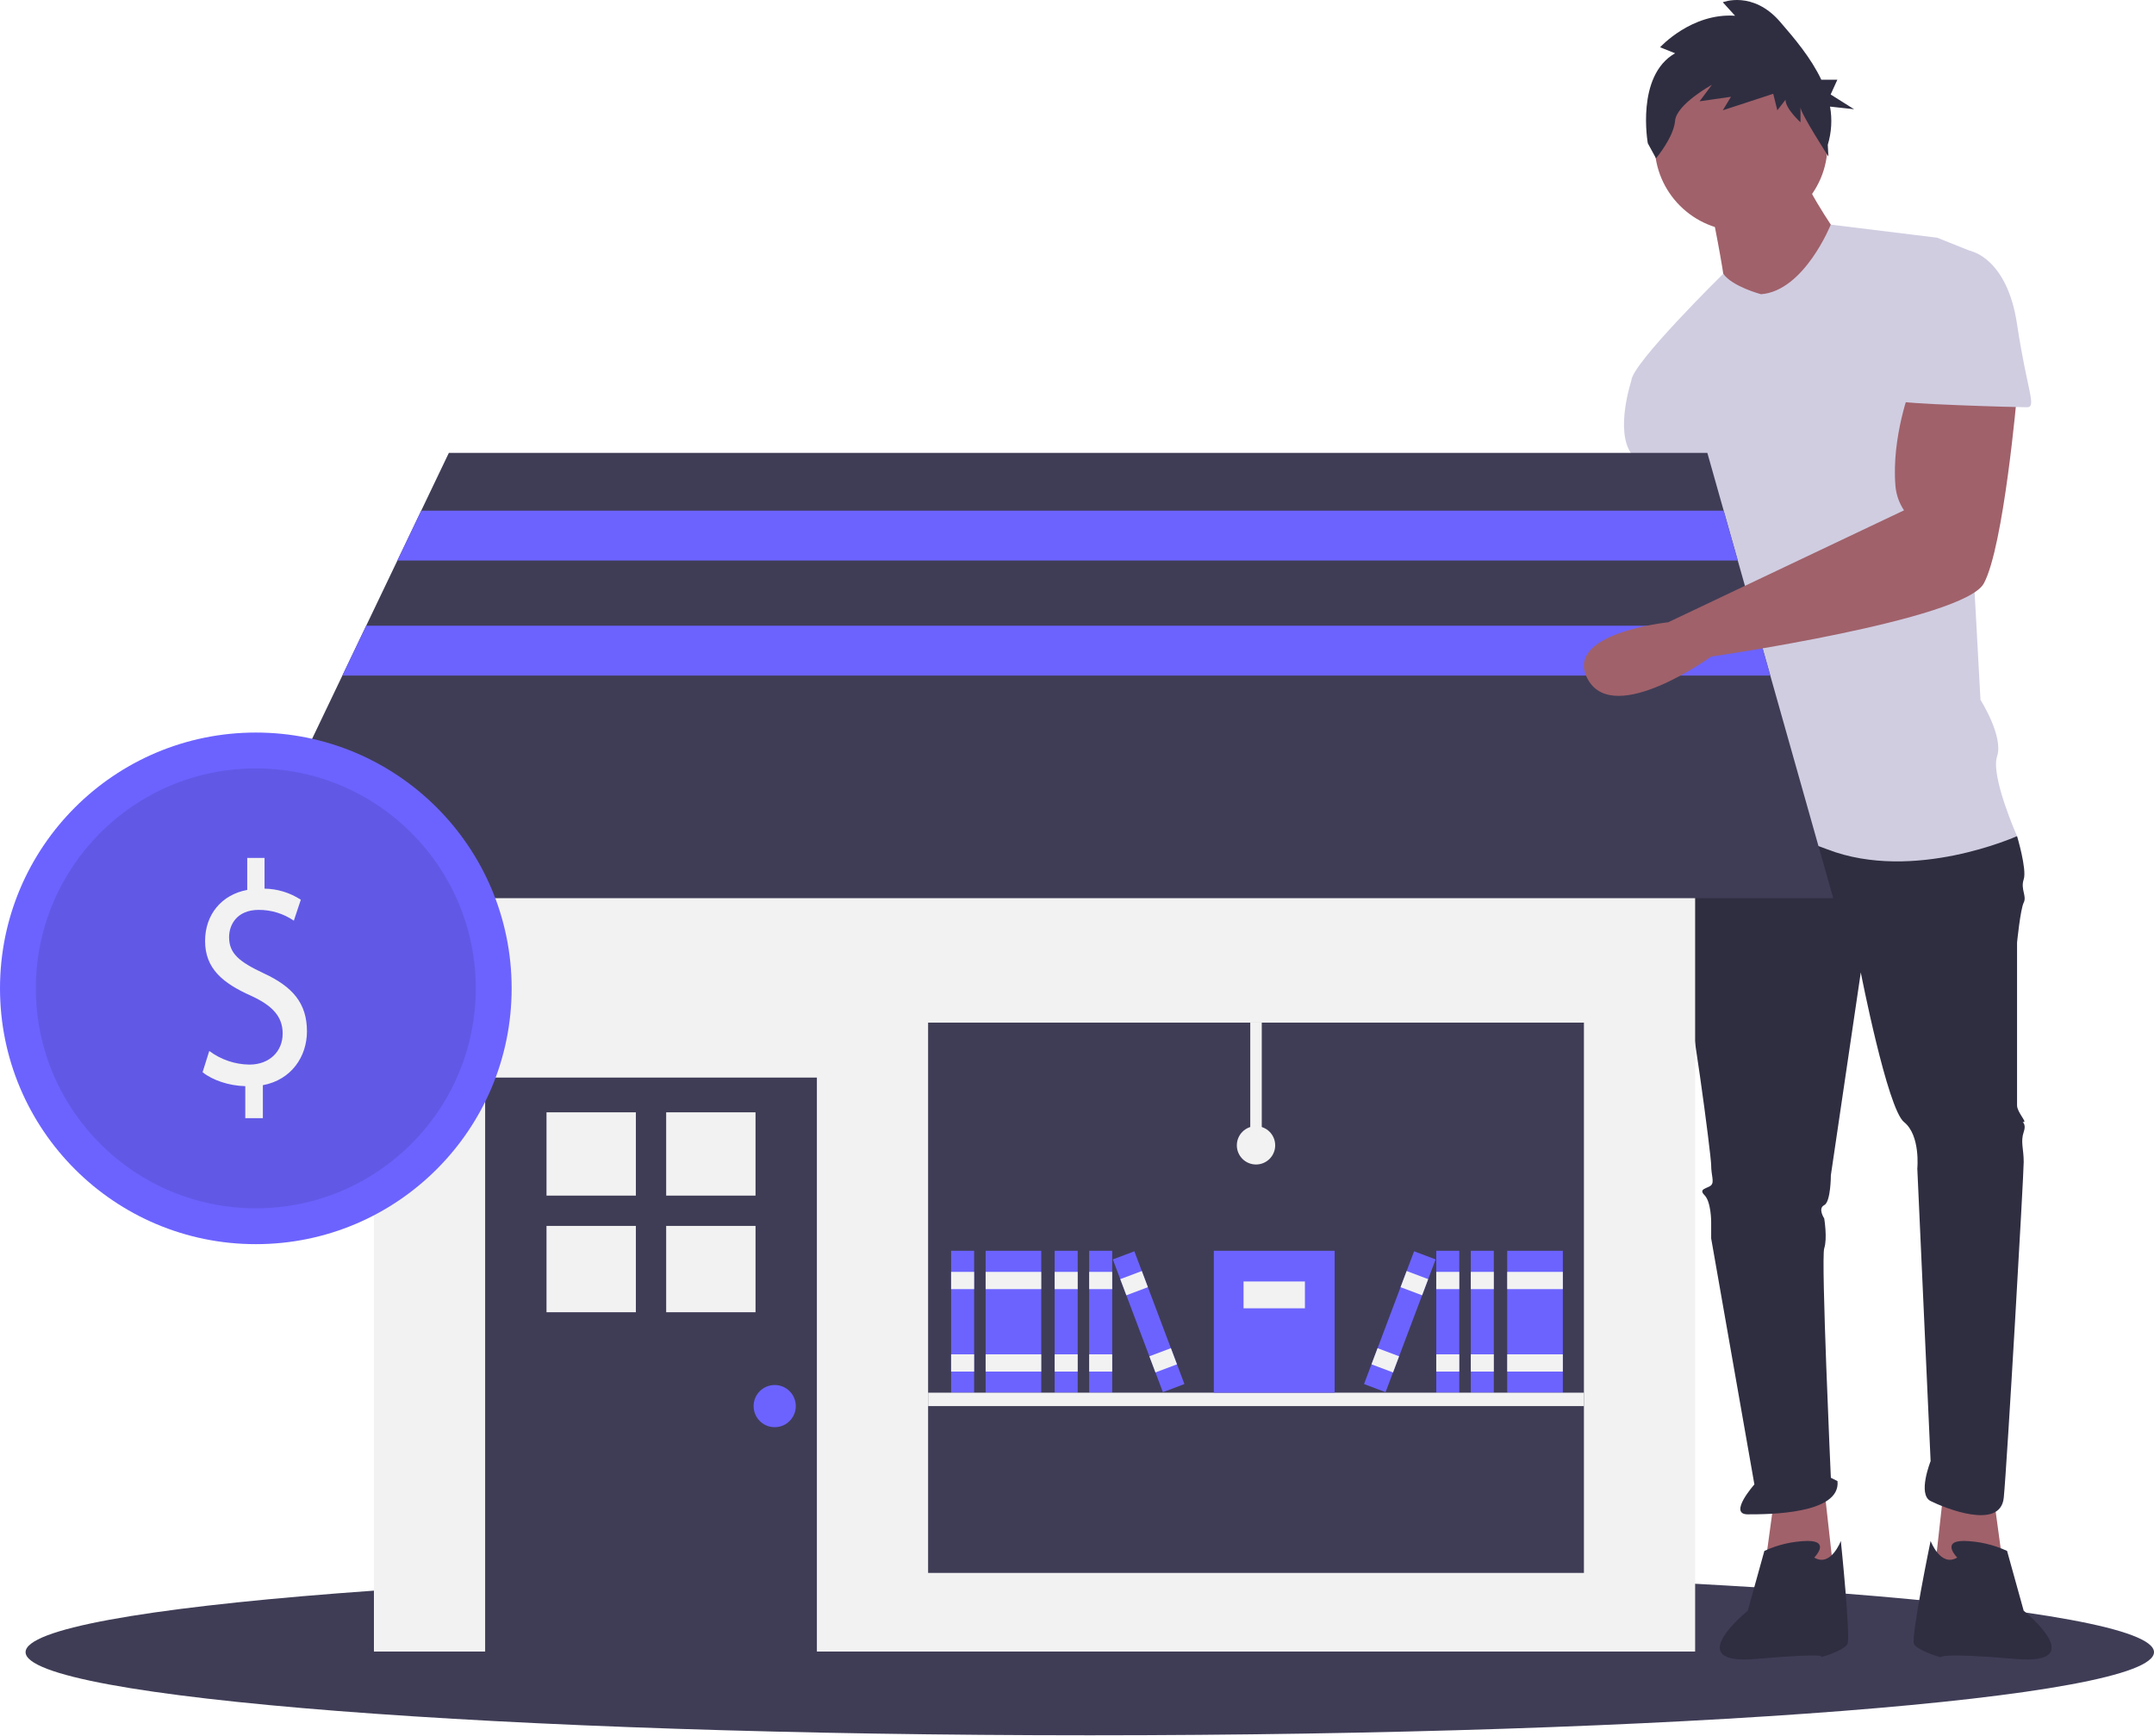
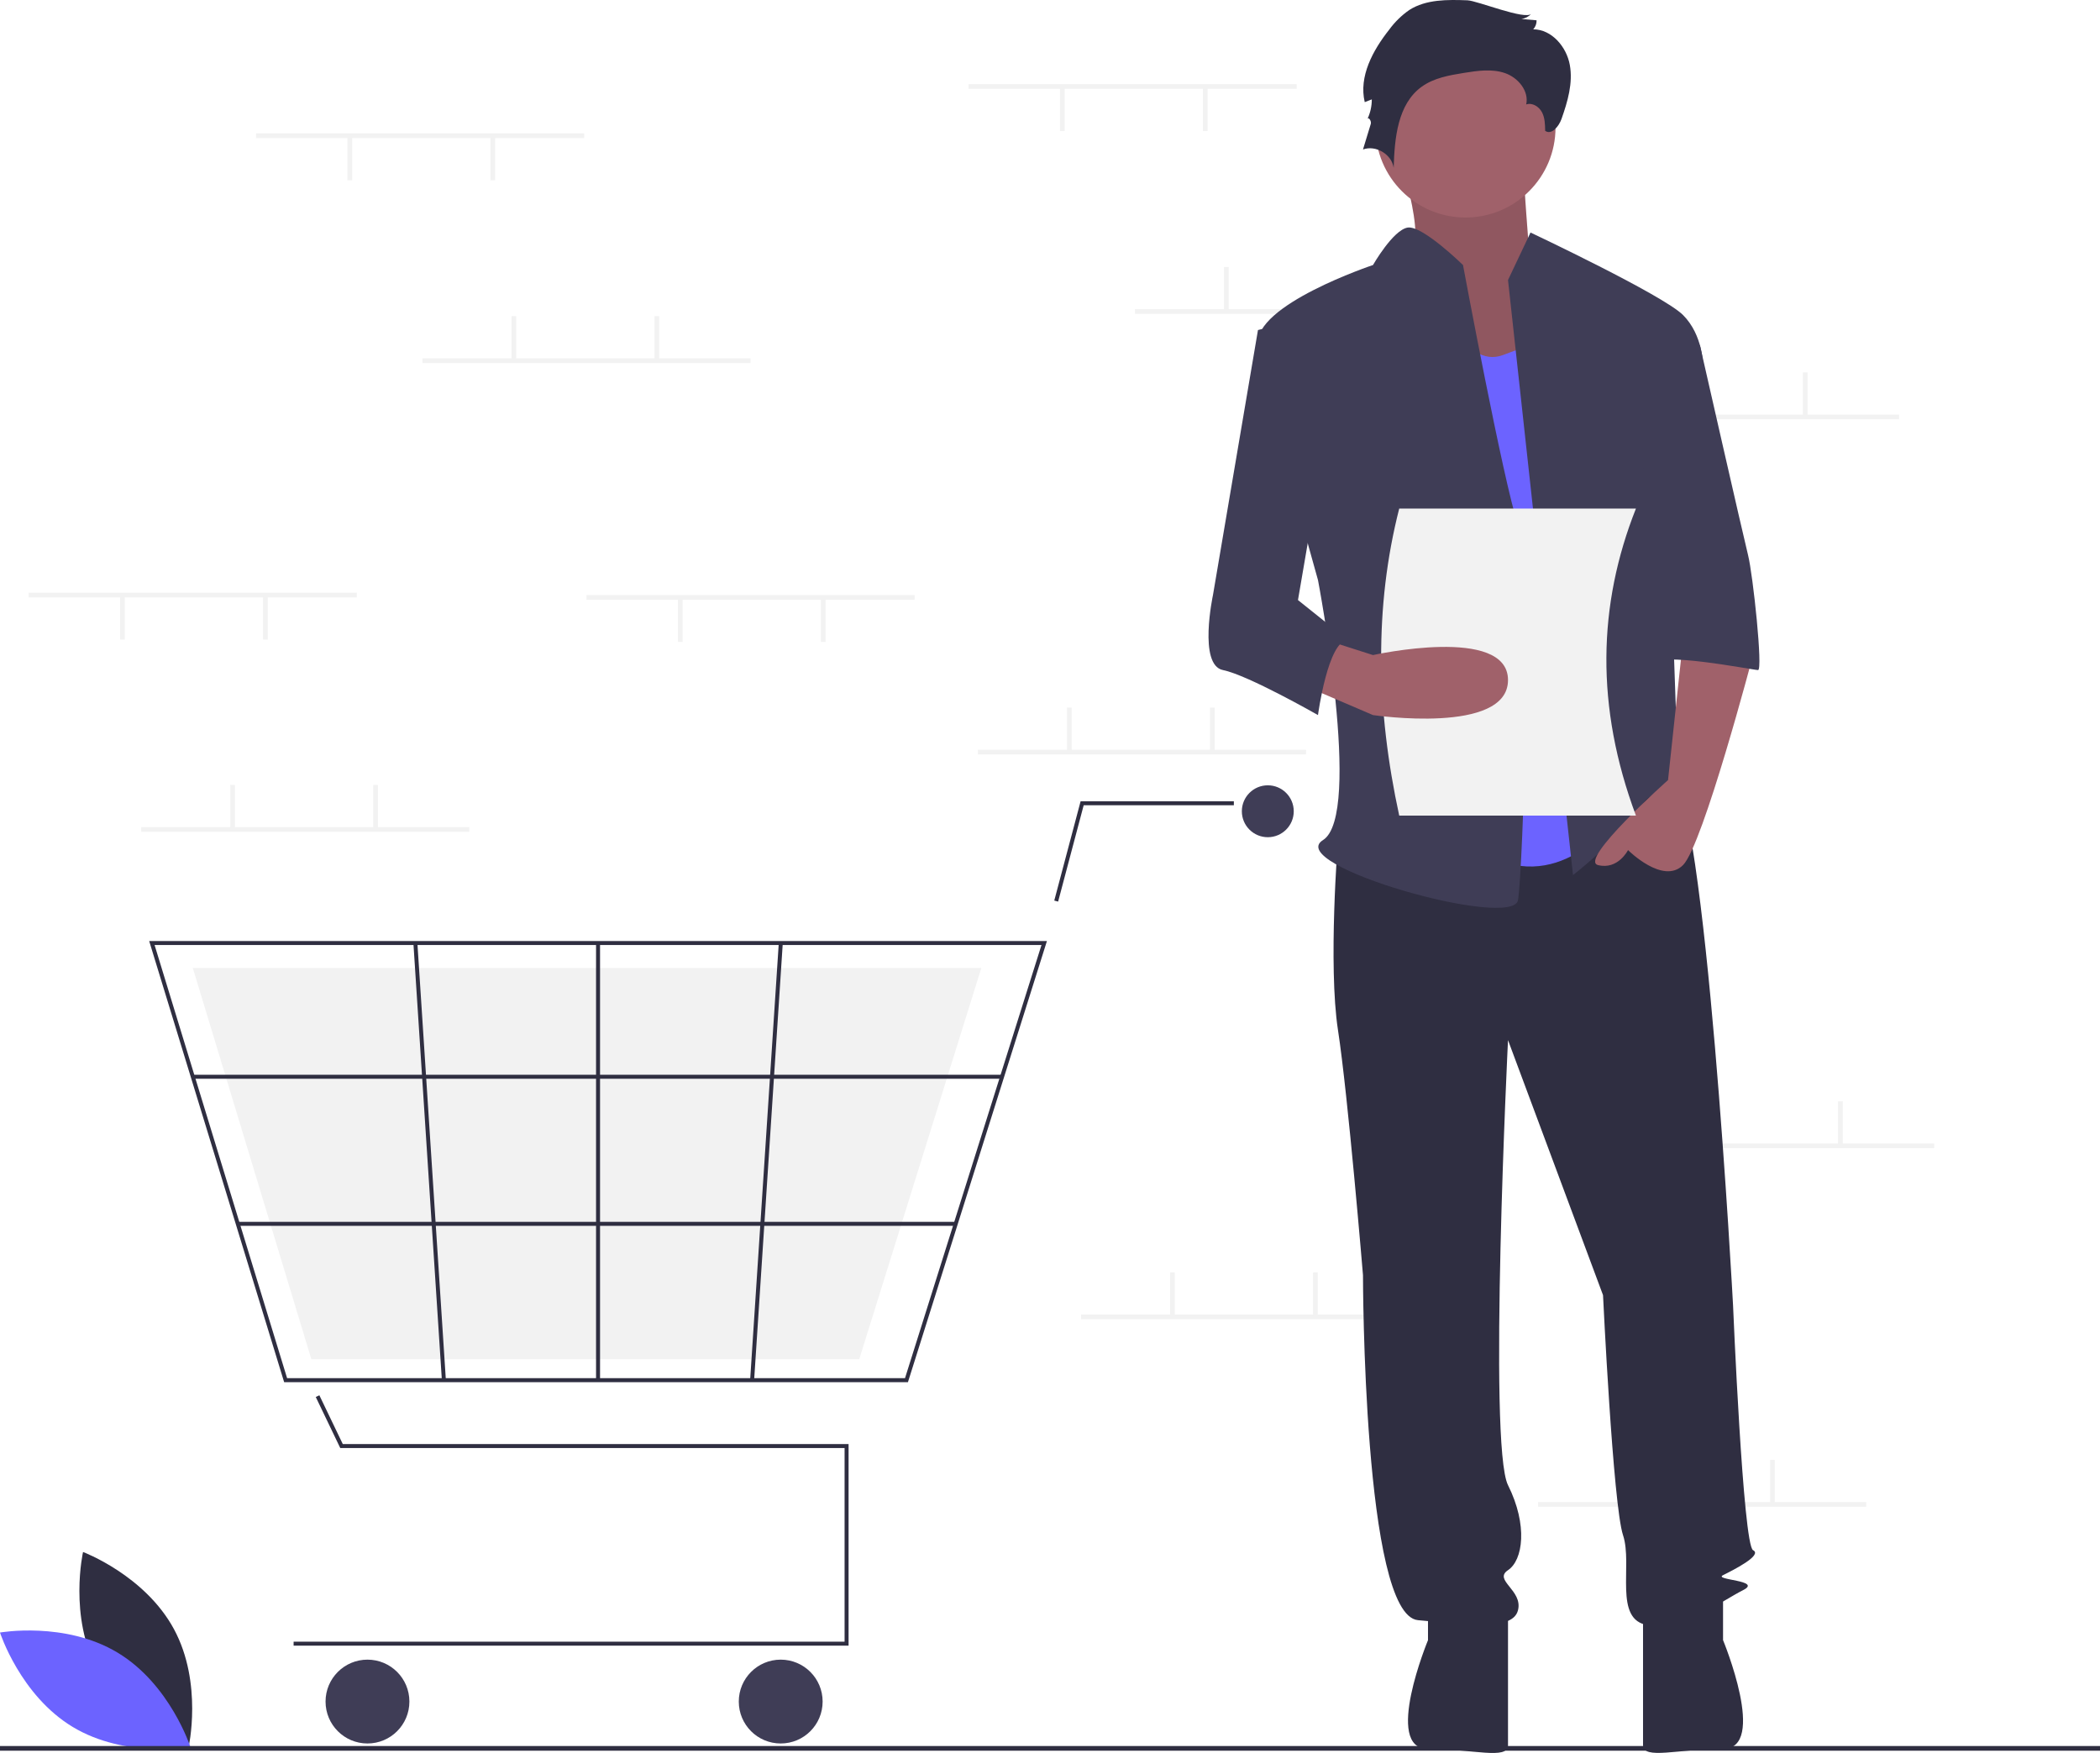
- <svg xmlns="http://www.w3.org/2000/svg" id="b582dbfc-ed60-4217-aa06-1e10ec960023" data-name="Layer 1" width="842" height="678.376" viewBox="0 0 842 678.376">
-   <ellipse cx="426" cy="645.876" rx="416" ry="32.5" fill="#3f3d56" />
-   <polygon points="779.369 585.5 783.268 614.093 755.975 616.692 759.874 581.601 779.369 585.5" fill="#a0616a" />
-   <path d="M829.702,303.812s2.599,35.091,2.599,36.391S814.106,431.18,814.106,431.18s-25.993,49.387,0,48.088,18.195-46.788,18.195-46.788l27.293-75.381-11.697-53.286Z" transform="translate(-179 -110.8118)" fill="#a0616a" />
-   <polygon points="693.591 585.5 689.692 614.093 716.985 616.692 713.086 581.601 693.591 585.5" fill="#a0616a" />
-   <path d="M842.698,428.581l-6.498,9.098s-3.899,38.99,0,51.987,11.697,72.781,11.697,76.68,1.3,6.498,0,7.798-5.199,1.3-2.599,3.899,2.599,10.397,2.599,10.397V594.938l16.896,96.175s-10.397,11.697-2.599,11.697,36.391,0,35.091-12.997l-2.599-1.3s-3.899-85.778-2.599-89.677,0-11.697,0-11.697-2.599-3.899,0-5.199,2.599-11.697,2.599-11.697l11.697-79.28s10.397,53.286,16.896,58.485,5.199,18.195,5.199,18.195l5.199,114.371s-5.199,12.997,0,15.596,27.293,11.697,28.593-1.3,7.798-126.068,7.798-131.266-1.3-7.798,0-11.697-1.3-3.899,0-3.899-2.599-3.899-2.599-6.498V479.268s1.3-12.997,2.599-15.596-1.3-5.199,0-9.098-2.599-16.896-2.599-16.896l-58.485-15.596Z" transform="translate(-179 -110.8118)" fill="#2f2e41" />
-   <path d="M888.187,719.706s6.498-6.498-2.599-6.498a42.303,42.303,0,0,0-16.896,3.899l-6.498,23.394S835.55,761.945,865.442,759.346s25.344-.65,25.344-.65,9.098-2.599,10.397-5.199-2.599-40.29-2.599-40.29S894.685,723.605,888.187,719.706Z" transform="translate(-179 -110.8118)" fill="#2f2e41" />
-   <path d="M944.072,719.706s-6.498-6.498,2.599-6.498a42.303,42.303,0,0,1,16.896,3.899l6.498,23.394s26.643,21.445-3.249,18.845-29.243-.65-29.243-.65-9.098-2.599-10.397-5.199,6.498-40.29,6.498-40.29S937.574,723.605,944.072,719.706Z" transform="translate(-179 -110.8118)" fill="#2f2e41" />
-   <circle cx="680.594" cy="56.536" r="33.791" fill="#a0616a" />
-   <path d="M847.897,192.041s5.199,25.993,5.199,29.892,22.094,15.596,22.094,15.596l24.694-31.192s-15.596-22.094-15.596-27.293Z" transform="translate(-179 -110.8118)" fill="#a0616a" />
-   <path d="M867.392,225.832s-11.328-3.015-14.761-8.006c0,0-35.926,35.299-35.926,41.797l28.593,50.687s0,18.195,2.599,19.495,0,0,0,5.199-7.798,38.99-5.199,44.189,5.199,1.3,2.599,9.098-9.098,49.387-9.098,49.387,23.394-7.798,57.185,5.199,74.081-5.199,74.081-5.199-10.397-23.394-7.798-31.192-6.498-22.094-6.498-22.094l-6.498-119.569s9.098-53.286,2.599-55.886L936.274,203.738l-41.621-5.115S884.288,224.533,867.392,225.832Z" transform="translate(-179 -110.8118)" fill="#d0cde1" />
-   <path d="M829.702,250.526l-12.997,9.098s-6.498,19.495,0,28.593,9.098,22.094,9.098,22.094l25.993-2.599Z" transform="translate(-179 -110.8118)" fill="#d0cde1" />
-   <path d="M833.794,131.636l-5.862-2.347s12.256-13.493,29.308-12.32l-4.796-5.28s11.723-4.693,22.38,7.626c5.602,6.476,12.084,14.089,16.125,22.664h6.277l-2.62,5.769,9.17,5.769-9.412-1.036a31.921,31.921,0,0,1-.89,14.94l.252,4.56s-10.91-16.879-10.91-19.226v5.867s-5.862-5.28-5.862-8.8l-3.197,4.107-1.599-6.453-19.716,6.453,3.197-5.28-12.256,1.76,4.796-6.453s-13.854,7.627-14.387,14.08c-.533,6.453-7.46,14.666-7.46,14.666l-3.197-5.867S818.341,140.435,833.794,131.636Z" transform="translate(-179 -110.8118)" fill="#2f2e41" />
-   <rect x="146.169" y="282.832" width="516.463" height="362.798" fill="#f2f2f2" />
-   <rect x="189.645" y="421.256" width="129.678" height="226.374" fill="#3f3d56" />
-   <rect x="213.632" y="434.837" width="34.932" height="32.563" fill="#f2f2f2" />
-   <rect x="260.405" y="434.837" width="34.932" height="32.563" fill="#f2f2f2" />
-   <rect x="213.632" y="479.241" width="34.932" height="33.748" fill="#f2f2f2" />
-   <rect x="260.405" y="479.241" width="34.932" height="33.748" fill="#f2f2f2" />
-   <circle cx="302.832" cy="549.684" r="8.245" fill="#6c63ff" />
-   <rect x="362.799" y="399.767" width="256.357" height="215.13" fill="#3f3d56" />
-   <polygon points="716.602 351.134 92.199 351.134 133.831 264.092 143.148 244.603 155.337 219.117 164.654 199.628 175.455 177.051 667.407 177.051 673.786 199.628 679.295 219.117 686.499 244.603 692.008 264.092 716.602 351.134" fill="#3f3d56" />
-   <rect x="371.794" y="488.967" width="8.995" height="55.469" fill="#6c63ff" />
-   <rect x="371.794" y="497.213" width="8.995" height="6.746" fill="#f2f2f2" />
-   <rect x="371.794" y="529.445" width="8.995" height="6.746" fill="#f2f2f2" />
-   <rect x="385.286" y="488.967" width="21.738" height="55.469" fill="#6c63ff" />
-   <rect x="385.286" y="497.213" width="21.738" height="6.746" fill="#f2f2f2" />
-   <rect x="385.286" y="529.445" width="21.738" height="6.746" fill="#f2f2f2" />
-   <rect x="412.271" y="488.967" width="8.995" height="55.469" fill="#6c63ff" />
-   <rect x="412.271" y="497.213" width="8.995" height="6.746" fill="#f2f2f2" />
-   <rect x="412.271" y="529.445" width="8.995" height="6.746" fill="#f2f2f2" />
-   <rect x="425.764" y="488.967" width="8.995" height="55.469" fill="#6c63ff" />
-   <rect x="425.764" y="497.213" width="8.995" height="6.746" fill="#f2f2f2" />
-   <rect x="425.764" y="529.445" width="8.995" height="6.746" fill="#f2f2f2" />
-   <rect x="623.503" y="599.779" width="8.995" height="55.469" transform="translate(-359.9765 151.0324) rotate(-20.65411)" fill="#6c63ff" />
-   <rect x="617.819" y="609.06" width="8.995" height="6.746" transform="translate(-355.0227 148.058) rotate(-20.65411)" fill="#f2f2f2" />
-   <rect x="629.188" y="639.221" width="8.995" height="6.746" transform="translate(-364.9303 154.0067) rotate(-20.65411)" fill="#f2f2f2" />
-   <rect x="589.173" y="488.967" width="21.738" height="55.469" fill="#6c63ff" />
-   <rect x="589.173" y="497.213" width="21.738" height="6.746" fill="#f2f2f2" />
-   <rect x="589.173" y="529.445" width="21.738" height="6.746" fill="#f2f2f2" />
-   <rect x="574.931" y="488.967" width="8.995" height="55.469" fill="#6c63ff" />
-   <rect x="574.931" y="497.213" width="8.995" height="6.746" fill="#f2f2f2" />
-   <rect x="574.931" y="529.445" width="8.995" height="6.746" fill="#f2f2f2" />
-   <rect x="561.438" y="488.967" width="8.995" height="55.469" fill="#6c63ff" />
-   <rect x="561.438" y="497.213" width="8.995" height="6.746" fill="#f2f2f2" />
-   <rect x="561.438" y="529.445" width="8.995" height="6.746" fill="#f2f2f2" />
-   <rect x="698.462" y="623.016" width="55.469" height="8.995" transform="translate(-296.1332 974.883) rotate(-69.34589)" fill="#6c63ff" />
-   <rect x="728.508" y="607.936" width="6.746" height="8.995" transform="translate(-278.3428 970.4412) rotate(-69.34589)" fill="#f2f2f2" />
-   <rect x="717.138" y="638.096" width="6.746" height="8.995" transform="translate(-313.9237 979.3249) rotate(-69.34589)" fill="#f2f2f2" />
-   <rect x="362.799" y="544.437" width="256.357" height="5.247" fill="#f2f2f2" />
-   <rect x="474.487" y="488.967" width="47.224" height="55.469" fill="#6c63ff" />
-   <rect x="486.105" y="500.961" width="23.987" height="10.494" fill="#f2f2f2" />
-   <rect x="488.729" y="399.767" width="4.497" height="47.973" fill="#f2f2f2" />
-   <circle cx="490.977" cy="447.74" r="7.496" fill="#f2f2f2" />
-   <polygon points="679.295 219.117 155.337 219.117 164.654 199.628 673.786 199.628 679.295 219.117" fill="#6c63ff" />
-   <polygon points="692.008 264.092 133.831 264.092 143.148 244.603 686.499 244.603 692.008 264.092" fill="#6c63ff" />
-   <path d="M925.877,262.223s-7.526,19.353-5.954,38.501a20.293,20.293,0,0,0,3.355,9.587h0L831.073,354.085s-41.662,4.313-31.264,22.509,48.088-9.098,48.088-9.098,98.775-14.296,106.573-28.593,12.997-74.081,12.997-74.081Z" transform="translate(-179 -110.8118)" fill="#a0616a" />
-   <path d="M929.776,208.937h19.495s14.296,2.599,18.195,28.593,7.798,32.492,3.899,32.492-50.687-1.3-50.687-2.599S929.776,208.937,929.776,208.937Z" transform="translate(-179 -110.8118)" fill="#d0cde1" />
-   <circle cx="100" cy="386.376" r="100" fill="#6c63ff" />
-   <circle cx="100" cy="386.376" r="86" opacity="0.1" />
-   <path d="M274.879,547.936V535.419c-6.327-.123-12.873-2.355-16.691-5.453l2.618-8.303a26.681,26.681,0,0,0,15.709,5.329c7.746,0,12.982-5.081,12.982-12.145,0-6.816-4.255-11.03-12.328-14.748-11.128-4.957-18-10.658-18-21.44,0-10.287,6.437-18.094,16.473-19.953V446.188h6.764v12.021A26.543,26.543,0,0,1,296.589,462.547l-2.728,8.18a24.107,24.107,0,0,0-13.746-4.214c-8.4,0-11.564,5.701-11.564,10.658,0,6.444,4.036,9.666,13.528,14.128,11.236,5.205,16.909,11.649,16.909,22.679,0,9.79-6,18.962-17.237,21.068v12.89Z" transform="translate(-179 -110.8118)" fill="#f2f2f2" />
+ <svg xmlns="http://www.w3.org/2000/svg" id="ffc6eb9a-0ec0-429c-85a8-ff38b44048bf" data-name="Layer 1" width="896" height="747.971" viewBox="0 0 896 747.971">
+   <path d="M193.634,788.752c12.428,23.049,38.806,32.944,38.806,32.944s6.227-27.475-6.201-50.524-38.806-32.944-38.806-32.944S181.206,765.703,193.634,788.752Z" transform="translate(-152 -76.01429)" fill="#2f2e41" />
+   <path d="M202.177,781.169c22.438,13.5,31.08,40.314,31.08,40.314s-27.738,4.927-50.177-8.573S152,772.596,152,772.596,179.738,767.67,202.177,781.169Z" transform="translate(-152 -76.01429)" fill="#6c63ff" />
+   <rect x="413.248" y="35.908" width="140" height="2" fill="#f2f2f2" />
+   <rect x="513.249" y="37.408" width="2" height="18.5" fill="#f2f2f2" />
+   <rect x="452.248" y="37.408" width="2" height="18.5" fill="#f2f2f2" />
+   <rect x="484.248" y="131.908" width="140" height="2" fill="#f2f2f2" />
+   <rect x="522.249" y="113.908" width="2" height="18.5" fill="#f2f2f2" />
+   <rect x="583.249" y="113.908" width="2" height="18.5" fill="#f2f2f2" />
+   <rect x="670.249" y="176.908" width="140" height="2" fill="#f2f2f2" />
+   <rect x="708.249" y="158.908" width="2" height="18.5" fill="#f2f2f2" />
+   <rect x="769.249" y="158.908" width="2" height="18.5" fill="#f2f2f2" />
+   <rect x="656.249" y="640.908" width="140" height="2" fill="#f2f2f2" />
+   <rect x="694.249" y="622.908" width="2" height="18.5" fill="#f2f2f2" />
+   <rect x="755.249" y="622.908" width="2" height="18.5" fill="#f2f2f2" />
+   <rect x="417.248" y="319.908" width="140" height="2" fill="#f2f2f2" />
+   <rect x="455.248" y="301.908" width="2" height="18.5" fill="#f2f2f2" />
+   <rect x="516.249" y="301.908" width="2" height="18.5" fill="#f2f2f2" />
+   <rect x="461.248" y="560.908" width="140" height="2" fill="#f2f2f2" />
+   <rect x="499.248" y="542.908" width="2" height="18.5" fill="#f2f2f2" />
+   <rect x="560.249" y="542.908" width="2" height="18.5" fill="#f2f2f2" />
+   <rect x="685.249" y="487.908" width="140" height="2" fill="#f2f2f2" />
+   <rect x="723.249" y="469.908" width="2" height="18.5" fill="#f2f2f2" />
+   <rect x="784.249" y="469.908" width="2" height="18.5" fill="#f2f2f2" />
+   <polygon points="362.06 702.184 125.274 702.184 125.274 700.481 360.356 700.481 360.356 617.861 145.18 617.861 134.727 596.084 136.263 595.347 146.252 616.157 362.06 616.157 362.06 702.184" fill="#2f2e41" />
+   <circle cx="156.789" cy="726.033" r="17.887" fill="#3f3d56" />
+   <circle cx="333.101" cy="726.033" r="17.887" fill="#3f3d56" />
+   <circle cx="540.927" cy="346.153" r="11.073" fill="#3f3d56" />
+   <path d="M539.385,665.767H273.237L215.648,477.531H598.693l-.349,1.108Zm-264.889-1.704H538.136l58.234-184.83H217.951Z" transform="translate(-152 -76.01429)" fill="#2f2e41" />
+   <polygon points="366.61 579.958 132.842 579.958 82.26 413.015 418.701 413.015 418.395 413.998 366.61 579.958" fill="#f2f2f2" />
+   <polygon points="451.465 384.7 449.818 384.263 461.059 341.894 526.448 341.894 526.448 343.598 462.37 343.598 451.465 384.7" fill="#2f2e41" />
+   <rect x="82.258" y="458.584" width="345.293" height="1.704" fill="#2f2e41" />
+   <rect x="101.459" y="521.344" width="306.319" height="1.704" fill="#2f2e41" />
+   <rect x="254.314" y="402.368" width="1.704" height="186.533" fill="#2f2e41" />
+   <rect x="385.557" y="570.797" width="186.929" height="1.704" transform="translate(-274.7392 936.235) rotate(-86.24919)" fill="#2f2e41" />
+   <rect x="334.457" y="478.185" width="1.704" height="186.929" transform="translate(-188.4687 -52.99638) rotate(-3.729)" fill="#2f2e41" />
+   <rect y="745" width="896" height="2" fill="#2f2e41" />
+   <path d="M747.411,137.89s14.618,41.606,5.622,48.007S783.394,244.573,783.394,244.573l47.229-12.802-25.863-43.74s-3.373-43.74-3.373-50.141S747.411,137.89,747.411,137.89Z" transform="translate(-152 -76.01429)" fill="#a0616a" />
+   <path d="M747.411,137.89s14.618,41.606,5.622,48.007S783.394,244.573,783.394,244.573l47.229-12.802-25.863-43.74s-3.373-43.74-3.373-50.141S747.411,137.89,747.411,137.89Z" transform="translate(-152 -76.01429)" opacity="0.1" />
+   <path d="M722.874,434.468s-4.267,53.341,0,81.079,10.668,104.549,10.668,104.549,0,145.089,23.47,147.222,40.539,4.267,42.673-4.267-10.668-12.802-4.267-17.069,8.535-19.203,0-36.272,0-189.895,0-189.895l40.539,108.816s4.267,89.614,8.535,102.415-4.267,36.272,10.668,38.406,32.005-10.668,40.539-14.936-12.802-4.267-8.535-6.401,17.069-8.535,12.802-10.668-8.535-104.549-8.535-104.549S879.697,414.199,864.762,405.664s-24.537,6.166-24.537,6.166Z" transform="translate(-152 -76.01429)" fill="#2f2e41" />
+   <path d="M761.279,758.784v17.069s-19.203,46.399,0,46.399,34.138,4.808,34.138-1.593V763.051Z" transform="translate(-152 -76.01429)" fill="#2f2e41" />
+   <path d="M887.165,758.754v17.069s19.203,46.399,0,46.399-34.138,4.808-34.138-1.593V763.021Z" transform="translate(-152 -76.01429)" fill="#2f2e41" />
+   <circle cx="625.282" cy="54.408" r="38.406" fill="#a0616a" />
+   <path d="M765.547,201.9s10.668,32.005,27.738,25.604l17.069-6.401L840.225,425.934s-23.47,34.138-57.609,12.802S765.547,201.9,765.547,201.9Z" transform="translate(-152 -76.01429)" fill="#6c63ff" />
+   <path d="M795.418,195.499l9.601-20.27s56.542,26.671,65.076,35.205,8.535,21.337,8.535,21.337l-14.936,53.341s4.267,117.351,4.267,121.618,14.936,27.738,4.267,19.203-12.802-17.069-21.337-4.267-27.738,27.738-27.738,27.738Z" transform="translate(-152 -76.01429)" fill="#3f3d56" />
+   <path d="M870.096,349.122l-6.401,59.742s-38.406,34.138-29.871,36.272,12.802-6.401,12.802-6.401,14.936,14.936,23.47,6.401S899.967,355.523,899.967,355.523Z" transform="translate(-152 -76.01429)" fill="#a0616a" />
+   <path d="M778.1,76.144c-8.514-.304-17.625-.455-24.804,4.133a36.313,36.313,0,0,0-8.572,8.392c-6.992,8.838-13.033,19.959-10.436,30.925l3.016-1.176a19.751,19.751,0,0,1-1.905,8.463c.425-1.235,1.847.762,1.466,2.011L733.543,139.792c5.462-2.002,12.257,2.052,13.088,7.81.38-12.661,1.693-27.18,11.964-34.593,5.18-3.739,11.735-4.88,18.042-5.894,5.818-.935,11.918-1.827,17.491.089s10.319,7.615,9.055,13.371c2.57-.885,5.444.906,6.713,3.309s1.337,5.237,1.375,7.955c2.739,1.936,5.856-1.908,6.973-5.071,2.62-7.424,4.949-15.327,3.538-23.073s-7.723-15.148-15.596-15.174a5.467,5.467,0,0,0,1.422-3.849l-6.489-.548a7.172,7.172,0,0,0,4.286-2.26C802.798,84.731,782.313,76.295,778.1,76.144Z" transform="translate(-152 -76.01429)" fill="#2f2e41" />
+   <path d="M776.215,189.098s-17.369-17.021-23.62-15.978S737.809,189.098,737.809,189.098s-51.208,17.069-49.074,34.138S714.339,323.518,714.339,323.518s19.203,100.282,2.134,110.95,81.079,38.406,83.213,25.604,6.401-140.821,0-160.024S776.215,189.098,776.215,189.098Z" transform="translate(-152 -76.01429)" fill="#3f3d56" />
+   <path d="M850.893,223.236h26.383S895.7,304.315,897.833,312.85s6.401,49.074,4.267,49.074-44.807-8.535-44.807-2.134Z" transform="translate(-152 -76.01429)" fill="#3f3d56" />
+   <path d="M850,424.014H749c-9.856-45.34-10.68-89.146,0-131H850C833.701,334.115,832.682,377.621,850,424.014Z" transform="translate(-152 -76.01429)" fill="#f2f2f2" />
+   <path d="M707.938,368.325,737.809,381.127s57.609,8.535,57.609-14.936-57.609-10.668-57.609-10.668L718.605,349.383Z" transform="translate(-152 -76.01429)" fill="#a0616a" />
+   <path d="M714.339,210.435l-25.604,6.401L669.532,329.919s-6.401,29.871,4.267,32.005S714.339,381.127,714.339,381.127s4.267-32.005,12.802-32.005L705.804,332.053,718.606,257.375Z" transform="translate(-152 -76.01429)" fill="#3f3d56" />
+   <rect x="60.248" y="352.908" width="140" height="2" fill="#f2f2f2" />
+   <rect x="98.249" y="334.908" width="2" height="18.5" fill="#f2f2f2" />
+   <rect x="159.249" y="334.908" width="2" height="18.5" fill="#f2f2f2" />
+   <rect x="109.249" y="56.908" width="140" height="2" fill="#f2f2f2" />
+   <rect x="209.249" y="58.408" width="2" height="18.5" fill="#f2f2f2" />
+   <rect x="148.249" y="58.408" width="2" height="18.5" fill="#f2f2f2" />
+   <rect x="250.249" y="253.908" width="140" height="2" fill="#f2f2f2" />
+   <rect x="350.248" y="255.408" width="2" height="18.5" fill="#f2f2f2" />
+   <rect x="289.248" y="255.408" width="2" height="18.5" fill="#f2f2f2" />
+   <rect x="12.248" y="252.908" width="140" height="2" fill="#f2f2f2" />
+   <rect x="112.249" y="254.408" width="2" height="18.5" fill="#f2f2f2" />
+   <rect x="51.248" y="254.408" width="2" height="18.5" fill="#f2f2f2" />
+   <rect x="180.249" y="152.908" width="140" height="2" fill="#f2f2f2" />
+   <rect x="218.249" y="134.908" width="2" height="18.5" fill="#f2f2f2" />
+   <rect x="279.248" y="134.908" width="2" height="18.5" fill="#f2f2f2" />
</svg>
